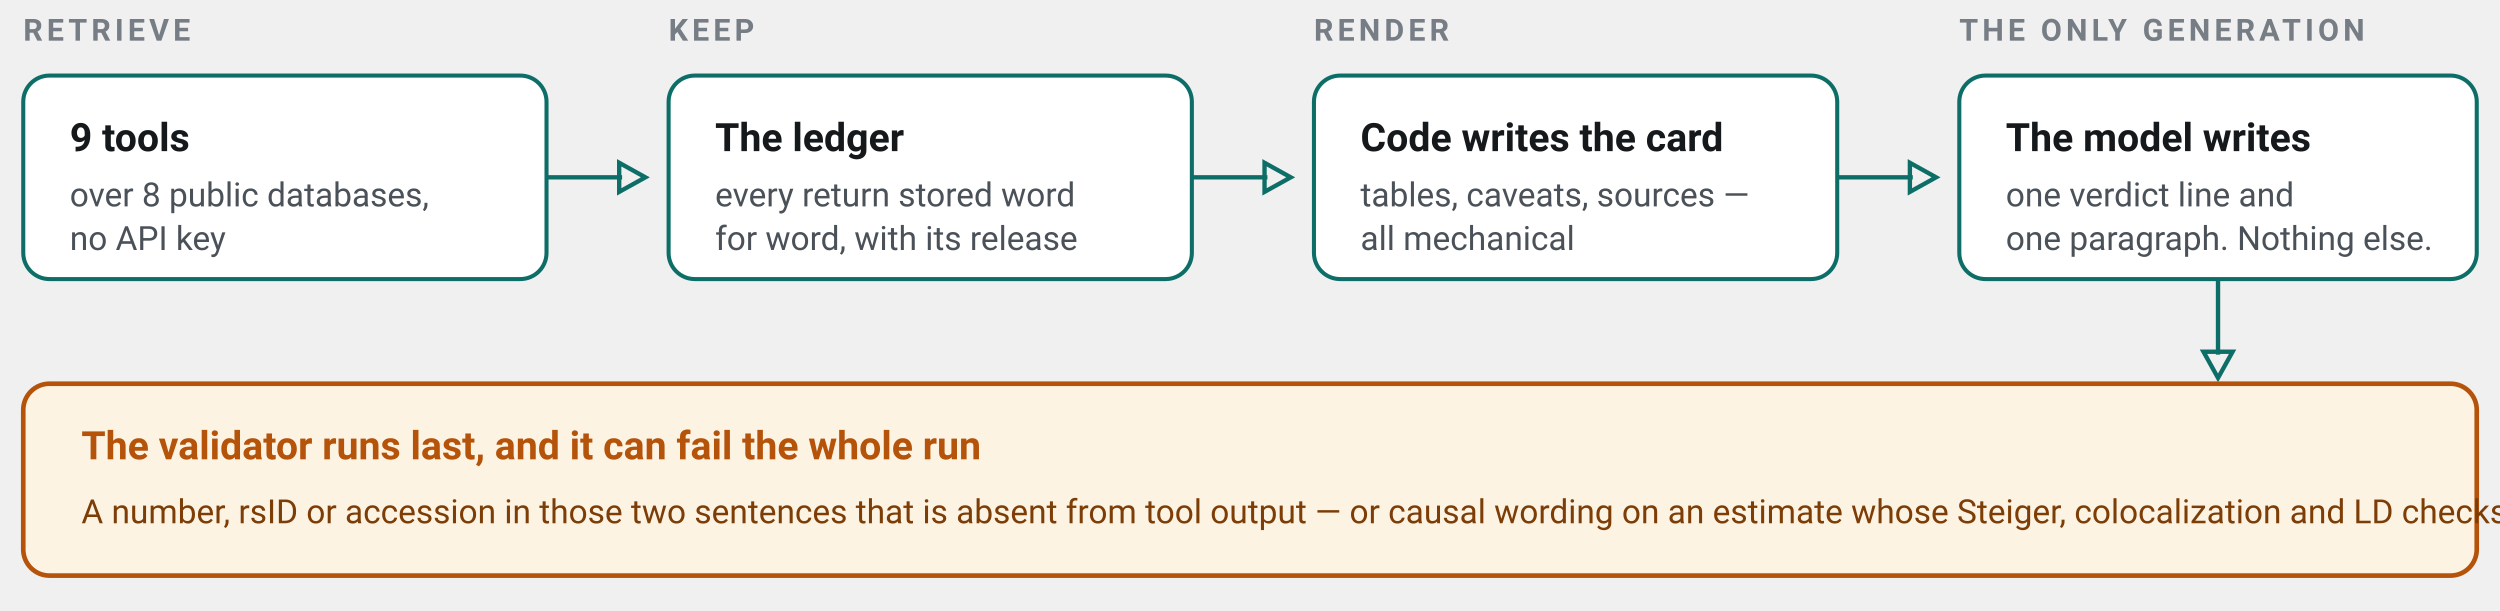
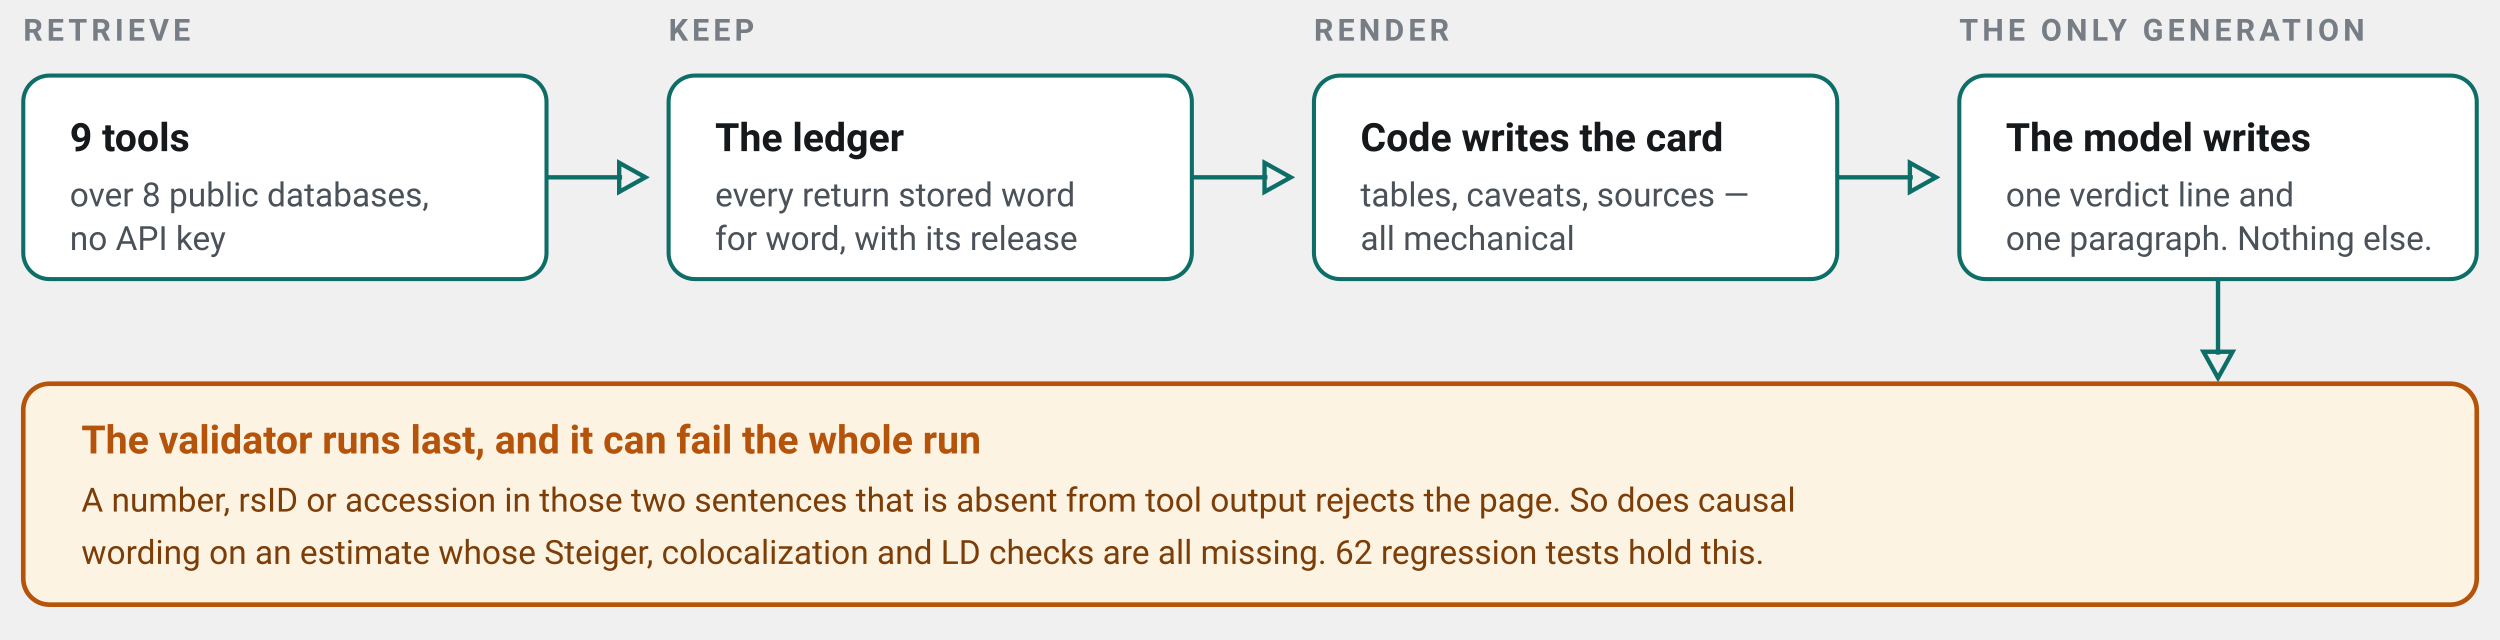
- <svg xmlns="http://www.w3.org/2000/svg" viewBox="0 0 860 210" width="860" height="210" role="img" aria-label="The pipeline: nine tools over eight public databases feed a ledger that stores every return verbatim; code renders the card from the ledger; the model writes only a verdict line and one paragraph; a validator fails the whole run if either contains anything absent from tool output.">
+ <svg xmlns="http://www.w3.org/2000/svg" viewBox="0 0 860 220" width="860" height="220" role="img" aria-label="The pipeline: nine tools over eight public databases feed a ledger that stores every return verbatim; code renders the card from the ledger; the model writes only a verdict line and one paragraph; a validator fails the whole run if either contains anything absent from tool output.">
  <style>
    .t   { font-family: ui-sans-serif, system-ui, -apple-system, "Segoe UI", Roboto, sans-serif; }
    .box { fill: #ffffff; stroke: #0d6e68; stroke-width: 1.4; }
    .lbl { fill: #16191c; font-size: 13.5px; font-weight: 600; }
    .sub { fill: #4a5158; font-size: 11.5px; }
    .arw { stroke: #0d6e68; stroke-width: 1.5; fill: none; }
    .hd  { fill: #767d85; font-size: 10.5px; font-weight: 700; letter-spacing: 1.4px; }
    .gate      { fill: #fdf3e3; stroke: #b45309; stroke-width: 1.6; }
    .gate-lbl  { fill: #b45309; font-size: 13.5px; font-weight: 700; }
    .gate-sub  { fill: #7c3d07; font-size: 11.5px; }
    @media (prefers-color-scheme: dark) {
      .box { fill: #161a1d; stroke: #5fb9b2; }
      .lbl { fill: #e9e8e4; }
      .sub { fill: #adb4ba; }
      .arw { stroke: #5fb9b2; }
      .hd  { fill: #828a92; }
      .gate     { fill: #2c2115; stroke: #e0a760; }
      .gate-lbl { fill: #e0a760; }
      .gate-sub { fill: #d4b184; }
    }
  </style>
  <text class="t hd" x="8" y="14">RETRIEVE</text>
  <rect class="box" x="8" y="26" width="180" height="70" rx="9" />
  <text class="t lbl" x="24" y="52">9 tools</text>
  <text class="t sub" x="24" y="71">over 8 public databases,</text>
  <text class="t sub" x="24" y="86">no API key</text>
  <path class="arw" d="M188 61 L214 61" />
  <path class="arw" d="M222 61 l-9 -5 v10 z" fill="#0d6e68" stroke="none" />
  <text class="t hd" x="230" y="14">KEEP</text>
  <rect class="box" x="230" y="26" width="180" height="70" rx="9" />
  <text class="t lbl" x="246" y="52">The ledger</text>
  <text class="t sub" x="246" y="71">every return stored word</text>
  <text class="t sub" x="246" y="86">for word, with its release</text>
  <path class="arw" d="M410 61 L436 61" />
  <path class="arw" d="M444 61 l-9 -5 v10 z" fill="#0d6e68" stroke="none" />
  <text class="t hd" x="452" y="14">RENDER</text>
  <rect class="box" x="452" y="26" width="180" height="70" rx="9" />
  <text class="t lbl" x="468" y="52">Code writes the card</text>
  <text class="t sub" x="468" y="71">tables, caveats, sources —</text>
  <text class="t sub" x="468" y="86">all mechanical</text>
  <path class="arw" d="M632 61 L658 61" />
  <path class="arw" d="M666 61 l-9 -5 v10 z" fill="#0d6e68" stroke="none" />
  <text class="t hd" x="674" y="14">THE ONLY GENERATION</text>
  <rect class="box" x="674" y="26" width="178" height="70" rx="9" />
  <text class="t lbl" x="690" y="52">The model writes</text>
  <text class="t sub" x="690" y="71">one verdict line and</text>
  <text class="t sub" x="690" y="86">one paragraph. Nothing else.</text>
  <path class="arw" d="M763 96 L763 122" />
  <path class="arw" d="M763 130 l-5 -9 h10 z" fill="#0d6e68" stroke="none" />
-   <rect class="gate" x="8" y="132" width="844" height="66" rx="9" />
-   <text class="t gate-lbl" x="28" y="158">The validator runs last, and it can fail the whole run</text>
-   <text class="t gate-sub" x="28" y="180">A number, rsID or accession in those two sentences that is absent from tool output — or causal wording on an estimate whose Steiger, colocalization and LD checks are all missing — rejects the page. 62 regression tests hold this.</text>
+   <rect class="gate" x="8" y="132" width="844" height="76" rx="9" />
+   <text class="t gate-lbl" x="28" y="156">The validator runs last, and it can fail the whole run</text>
+   <text class="t gate-sub" x="28" y="176">A number, rsID or accession in those two sentences that is absent from tool output rejects the page. So does causal</text>
+   <text class="t gate-sub" x="28" y="194">wording on an estimate whose Steiger, colocalization and LD checks are all missing. 62 regression tests hold this.</text>
</svg>
